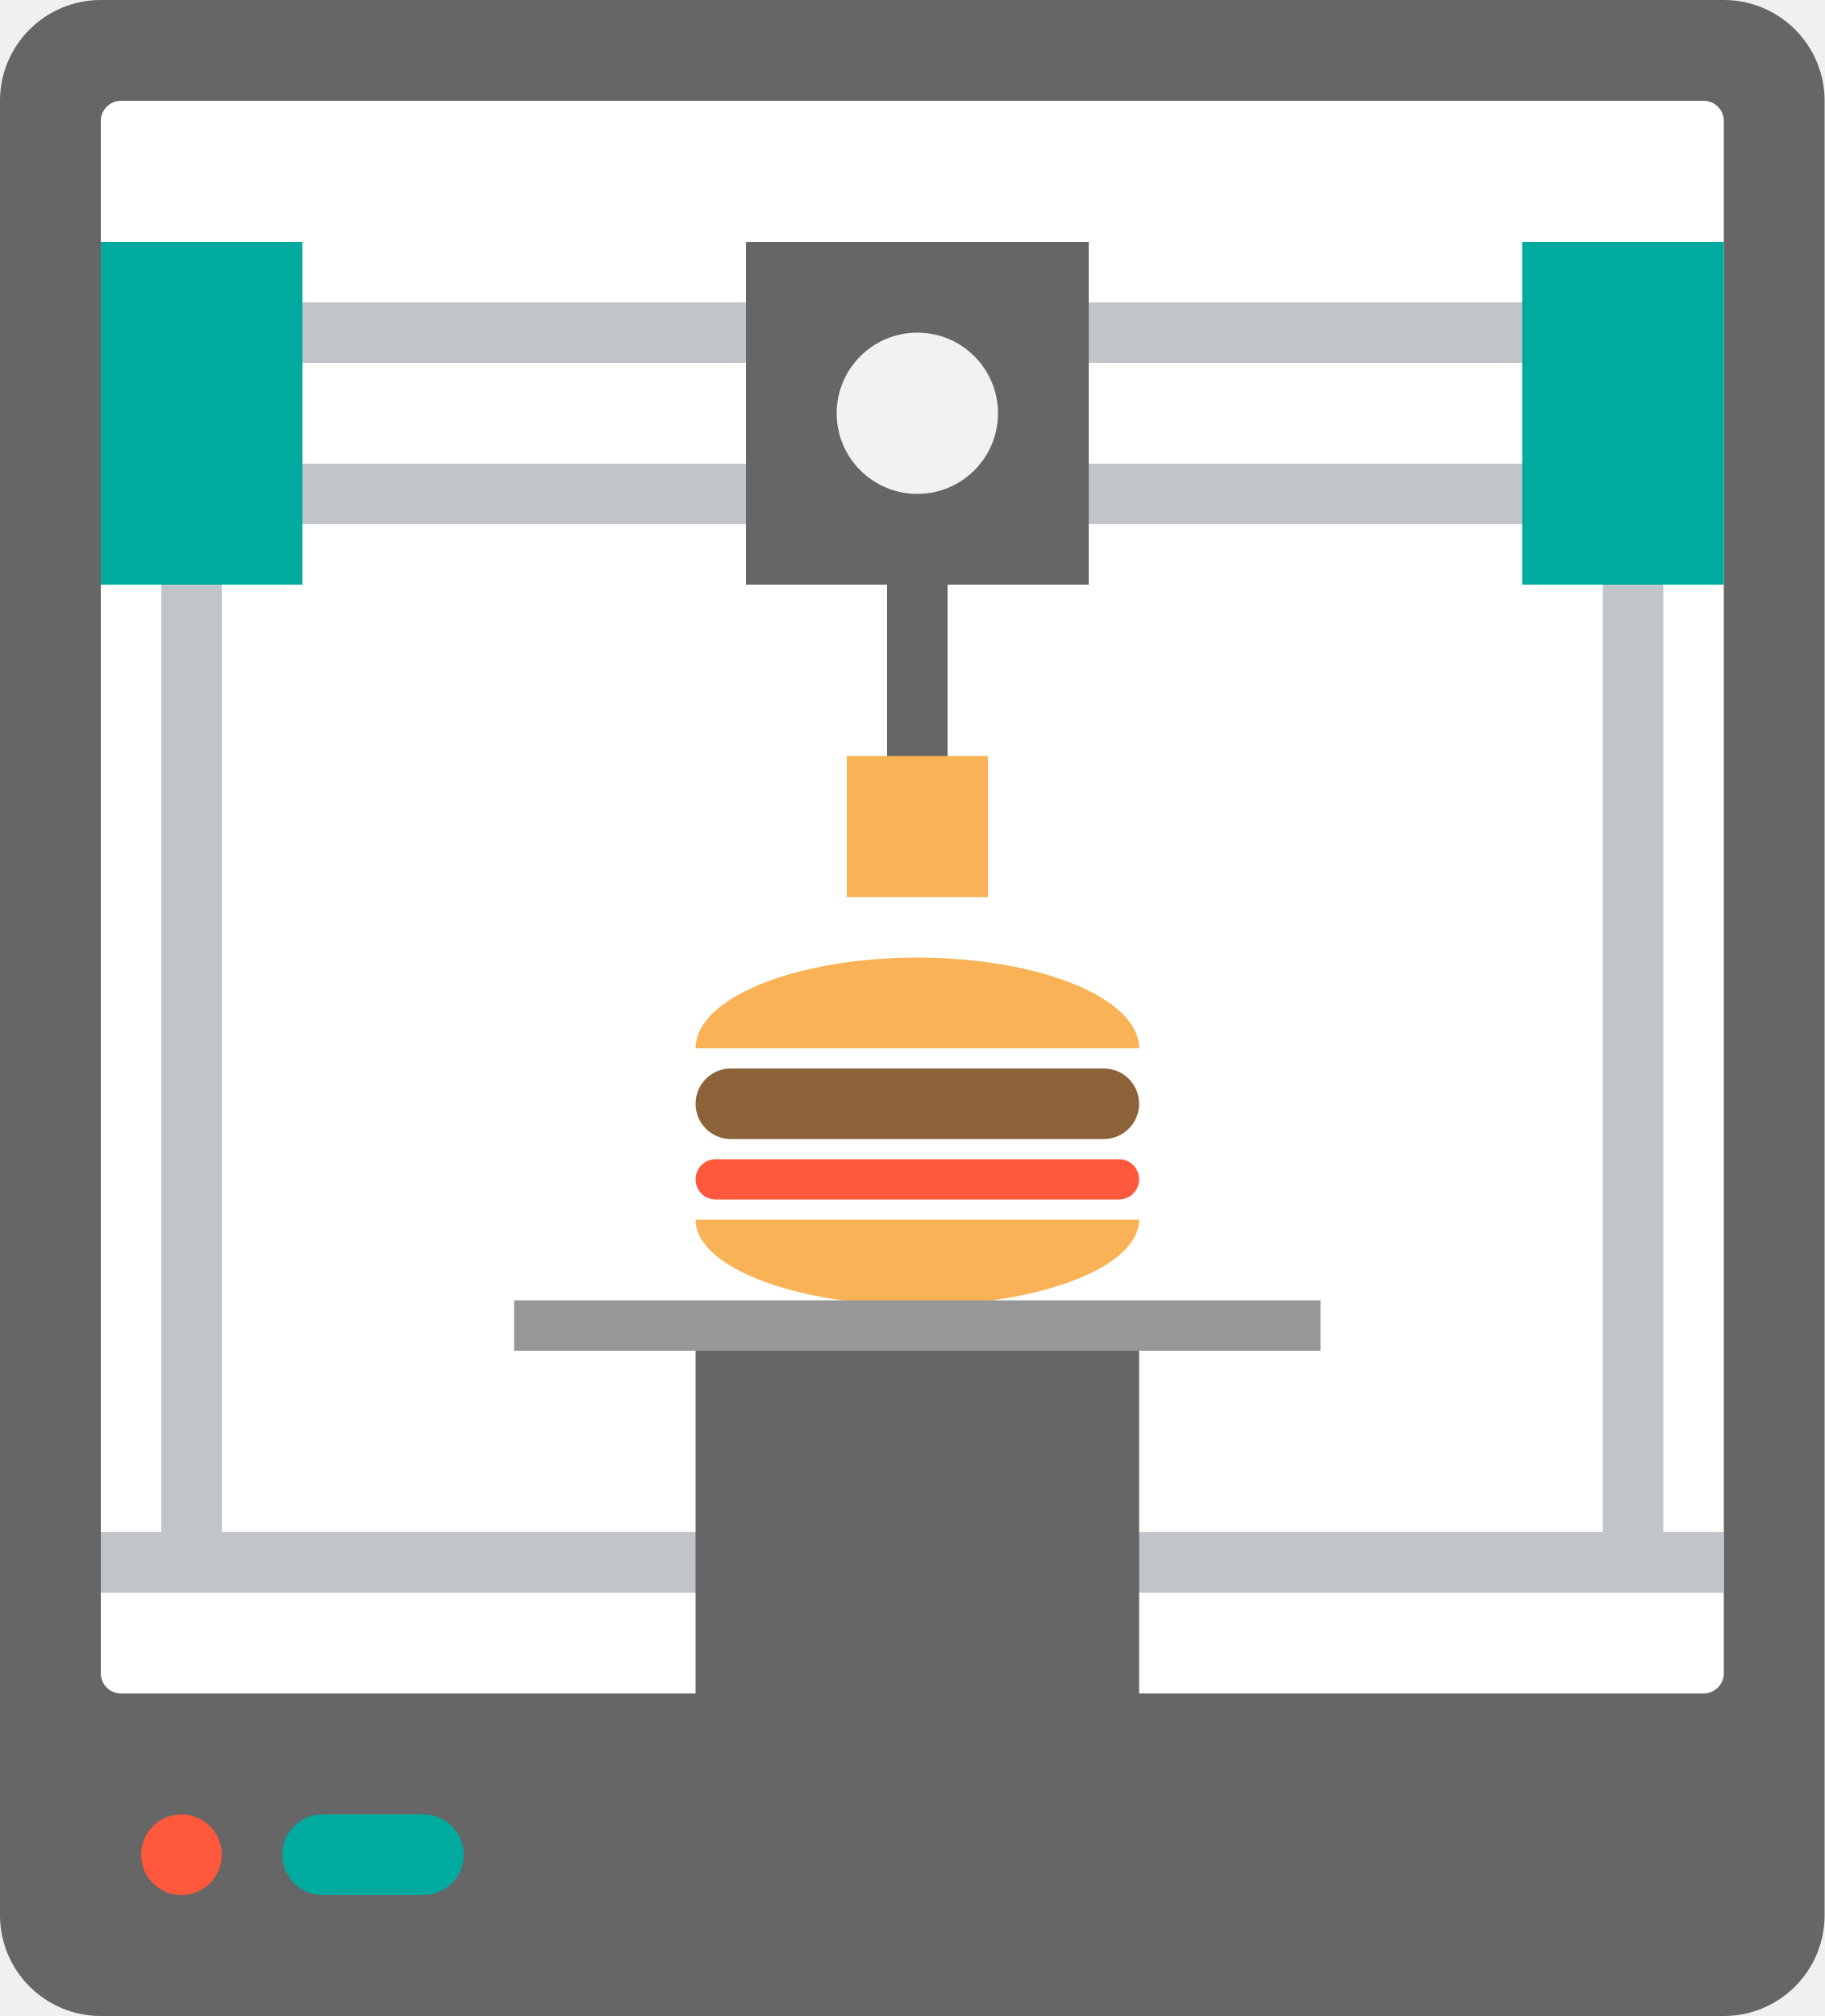
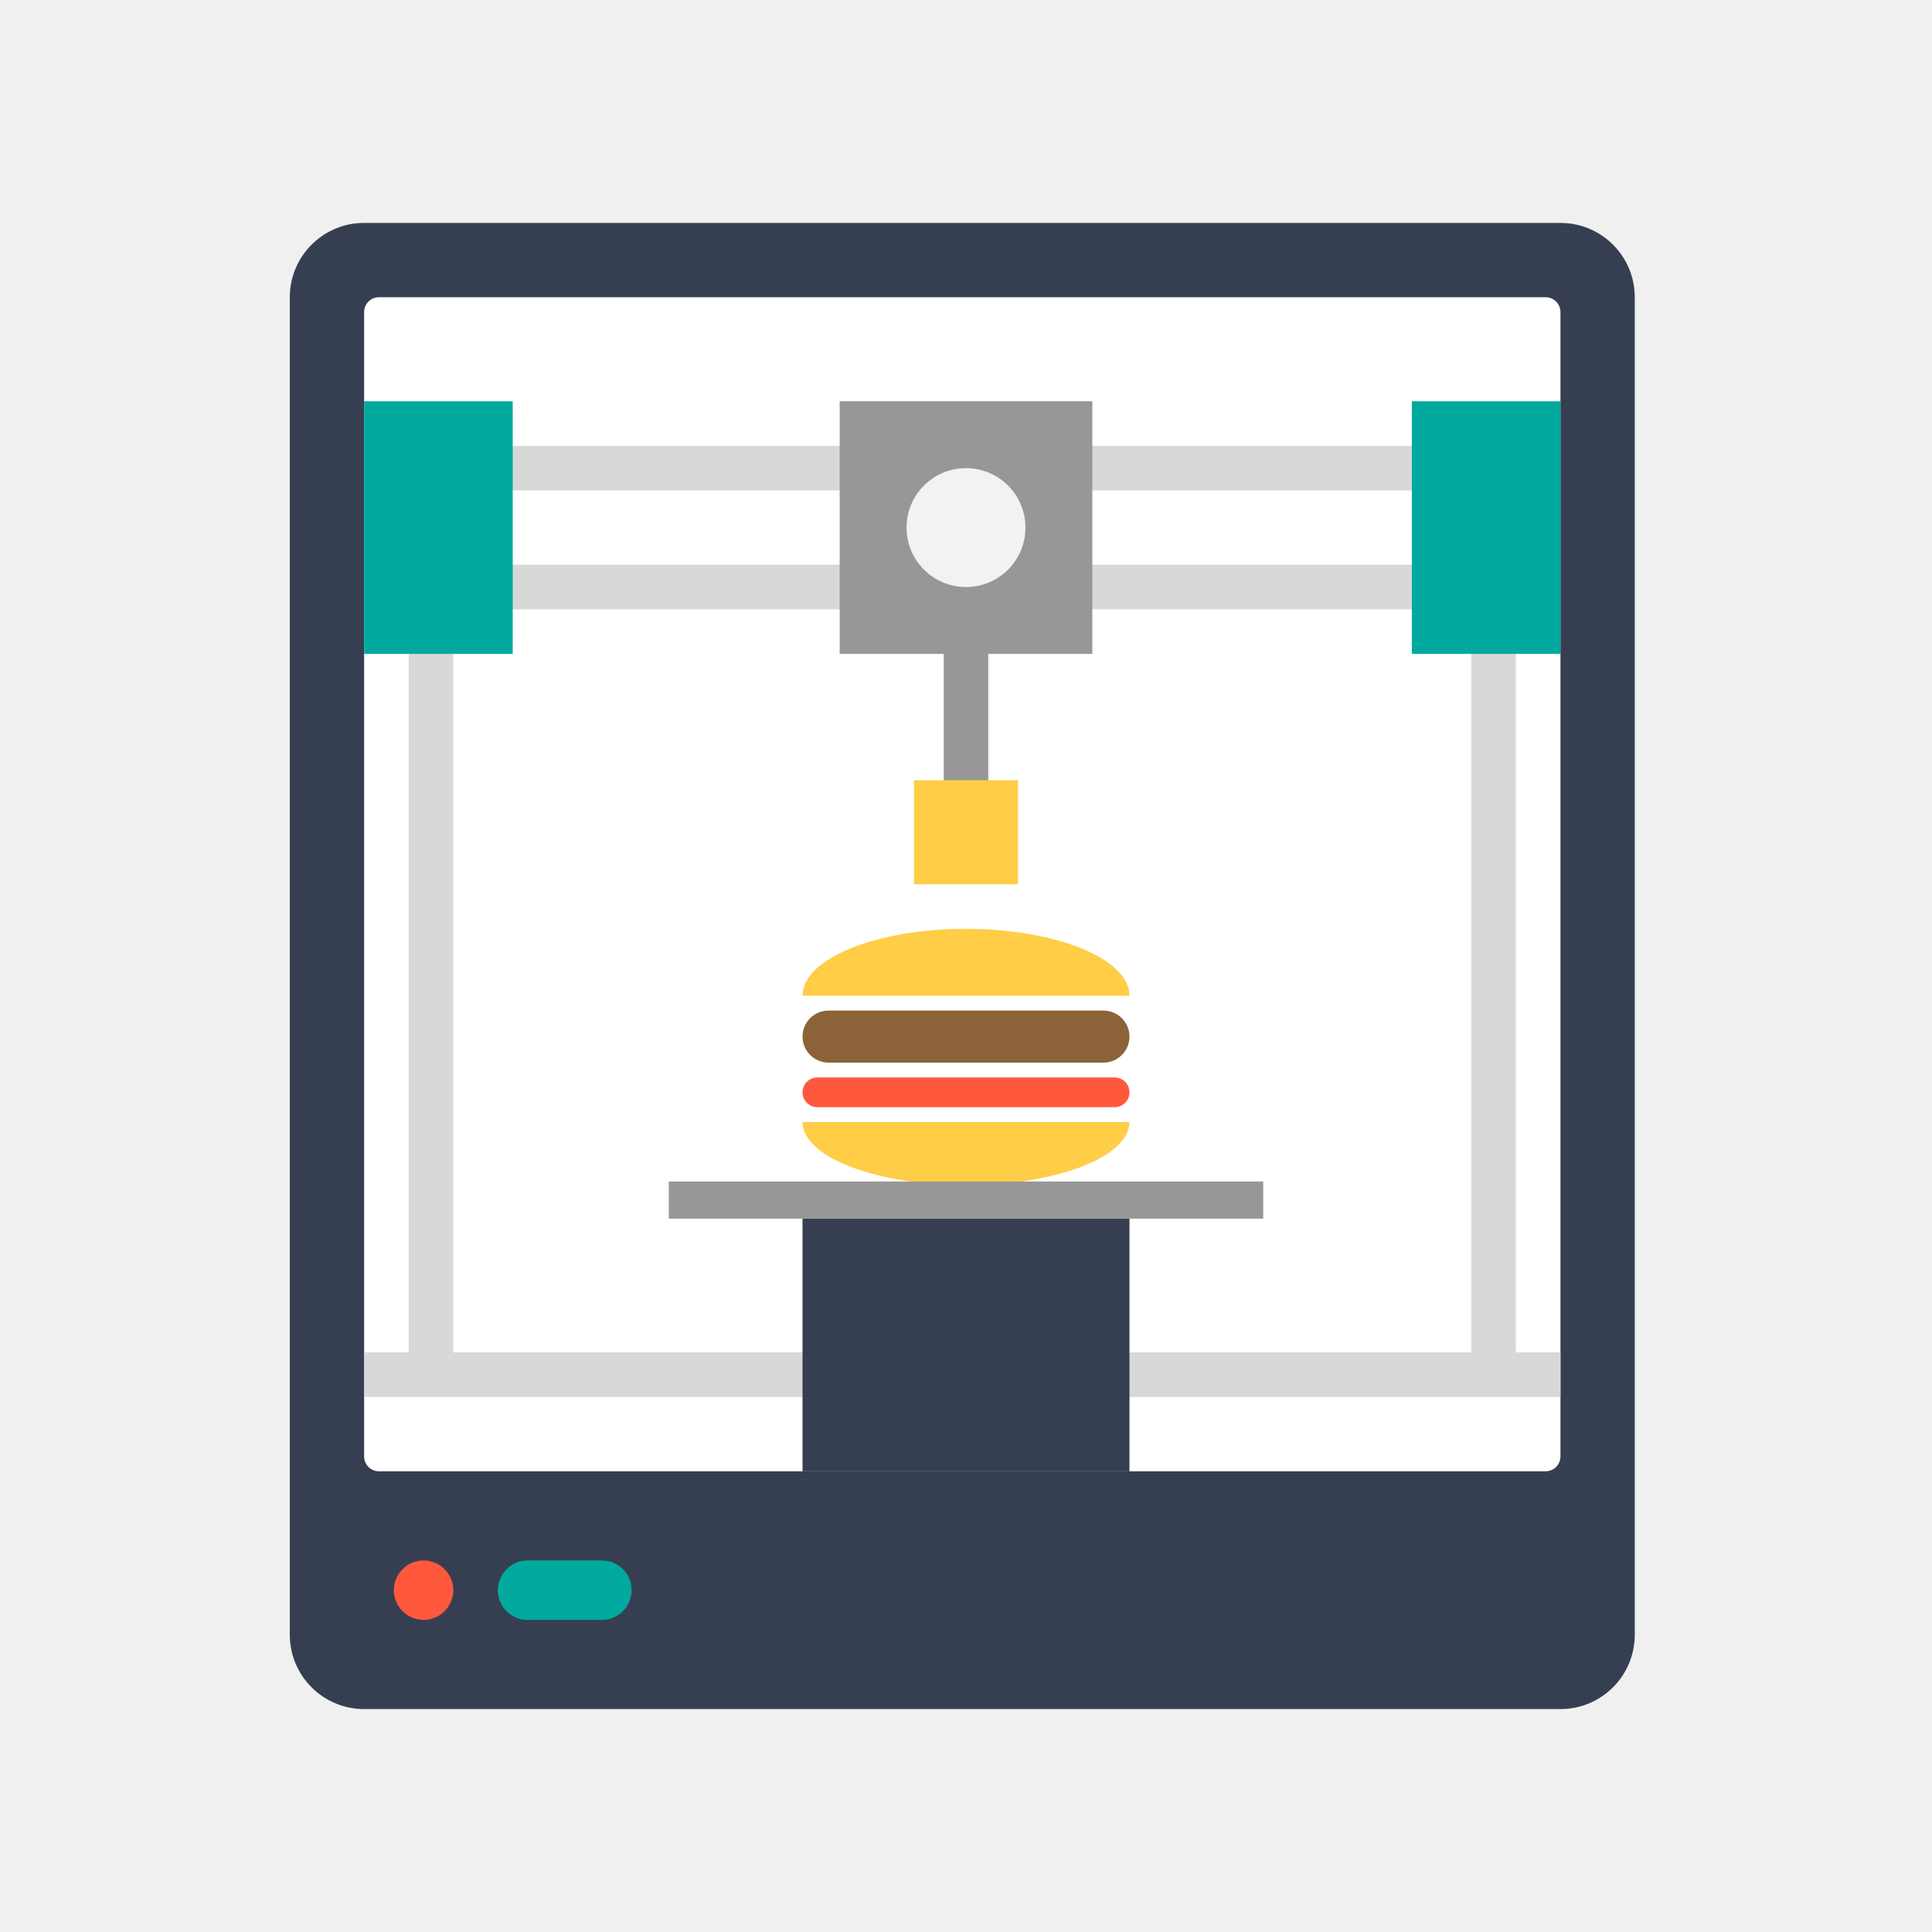
- <svg xmlns="http://www.w3.org/2000/svg" width="181px" height="200px" viewBox="0 0 181 200" version="1.1">
+ <svg xmlns="http://www.w3.org/2000/svg" width="260px" height="260px" viewBox="0 0 260 260" version="1.1">
  <defs />
-   <g id="visaul" stroke="none" stroke-width="1" fill="none" fill-rule="evenodd">
-     <g id="Home" transform="translate(-277, -2213)">
-       <g id="feature" transform="translate(253, 1079)">
-         <g id="Group-2" transform="translate(0, 211)">
-           <g id="3d" transform="translate(24, 923)">
-             <g id="icon/printer">
-               <g>
-                 <rect id="Rectangle-28-Copy" fill="#666666" x="0" y="0" width="181" height="200" rx="10" />
-                 <rect id="Rectangle-31" fill="#FF583D" x="14" y="180" width="8" height="8" rx="4" />
-                 <rect id="Rectangle-31-Copy" fill="#00AA9E" x="28" y="180" width="18" height="8" rx="4" />
-                 <rect id="Rectangle-28" fill="#FFFFFF" x="10" y="10" width="161" height="158" rx="2" />
-                 <g id="Group-4" transform="translate(69, 95)">
-                   <rect id="Rectangle-32" fill="#8C6338" x="0" y="11" width="44" height="7" rx="3.5" />
-                   <path d="M44,9 C44,4.029 34.15,0 22,0 C9.85,0 0,4.029 0,9 L44,9 Z" id="Oval-12" fill="#F9B256" />
-                   <path d="M44,34.5 C44,29.806 34.15,26 22,26 C9.85,26 0,29.806 0,34.5 L44,34.5 Z" id="Oval-12-Copy" fill="#F9B256" transform="translate(22, 30.25) scale(1, -1) translate(-22, -30.25) " />
-                   <rect id="Rectangle-32-Copy" fill="#FF583D" x="0" y="20" width="44" height="4" rx="2" />
-                 </g>
-                 <rect id="Rectangle-29-Copy-3" fill="#C1C4C9" x="15" y="30" width="154" height="6" />
-                 <rect id="Rectangle-29-Copy-4" fill="#C1C4C9" x="15" y="46" width="154" height="6" />
-                 <rect id="Rectangle-29-Copy-5" fill="#C1C4C9" x="10" y="152" width="161" height="6" />
-                 <rect id="Rectangle-30" fill="#C1C4C9" x="16" y="53" width="6" height="101" />
-                 <rect id="Rectangle-30-Copy" fill="#C1C4C9" x="159" y="53" width="6" height="101" />
-                 <rect id="Rectangle-29" fill="#00AA9E" x="10" y="24" width="20" height="34" />
-                 <rect id="Rectangle-29-Copy-2" fill="#666666" x="74" y="24" width="34" height="34" />
-                 <rect id="Rectangle-29-Copy-8" fill="#666666" x="88" y="52" width="6" height="24" />
-                 <rect id="Rectangle-29-Copy-9" fill="#F9B256" x="84" y="75" width="14" height="14" />
-                 <circle id="Oval-11" fill="#F2F2F2" cx="91" cy="41" r="8" />
-                 <rect id="Rectangle-29-Copy-6" fill="#666666" x="69" y="134" width="44" height="34" />
-                 <rect id="Rectangle-29-Copy-7" fill="#979797" x="51" y="129" width="80" height="5" />
-                 <rect id="Rectangle-29-Copy" fill="#00AA9E" x="151" y="24" width="20" height="34" />
-               </g>
-             </g>
-           </g>
+   <g id="Symbols" stroke="none" stroke-width="1" fill="none" fill-rule="evenodd">
+     <g id="icon/printer">
+       <g transform="translate(39, 30)">
+         <rect id="Rectangle-28-Copy" fill="#363F51" x="0" y="0" width="181" height="200" rx="10" />
+         <rect id="Rectangle-31" fill="#FF583D" x="14" y="180" width="8" height="8" rx="4" />
+         <rect id="Rectangle-31-Copy" fill="#00AA9E" x="28" y="180" width="18" height="8" rx="4" />
+         <rect id="Rectangle-28" fill="#FFFFFF" x="10" y="10" width="161" height="158" rx="2" />
+         <g id="Group-4" transform="translate(69, 95)">
+           <rect id="Rectangle-32" fill="#8C6338" x="0" y="11" width="44" height="7" rx="3.5" />
+           <path d="M44,9 C44,4.029 34.15,0 22,0 C9.85,0 0,4.029 0,9 L44,9 Z" id="Oval-12" fill="#FFCD46" />
+           <path d="M44,34.5 C44,29.806 34.15,26 22,26 C9.85,26 0,29.806 0,34.5 L44,34.5 Z" id="Oval-12-Copy" fill="#FFCD46" transform="translate(22, 30.25) scale(1, -1) translate(-22, -30.25) " />
+           <rect id="Rectangle-32-Copy" fill="#FF583D" x="0" y="20" width="44" height="4" rx="2" />
        </g>
+         <rect id="Rectangle-29-Copy-3" fill="#D8D8D8" x="15" y="30" width="154" height="6" />
+         <rect id="Rectangle-29-Copy-4" fill="#D8D8D8" x="15" y="46" width="154" height="6" />
+         <rect id="Rectangle-29-Copy-5" fill="#D8D8D8" x="10" y="152" width="161" height="6" />
+         <rect id="Rectangle-30" fill="#D8D8D8" x="16" y="53" width="6" height="101" />
+         <rect id="Rectangle-30-Copy" fill="#D8D8D8" x="159" y="53" width="6" height="101" />
+         <rect id="Rectangle-29" fill="#00AA9E" x="10" y="24" width="20" height="34" />
+         <rect id="Rectangle-29-Copy-8" fill="#979797" x="88" y="52" width="6" height="24" />
+         <rect id="Rectangle-29-Copy-2" fill="#979797" x="74" y="24" width="34" height="34" />
+         <rect id="Rectangle-29-Copy-9" fill="#FFCD46" x="84" y="75" width="14" height="14" />
+         <circle id="Oval-11" fill="#F2F2F2" cx="91" cy="41" r="8" />
+         <rect id="Rectangle-29-Copy-6" fill="#363F51" x="69" y="134" width="44" height="34" />
+         <rect id="Rectangle-29-Copy-7" fill="#979797" x="51" y="129" width="80" height="5" />
+         <rect id="Rectangle-29-Copy" fill="#00AA9E" x="151" y="24" width="20" height="34" />
      </g>
    </g>
  </g>
</svg>
